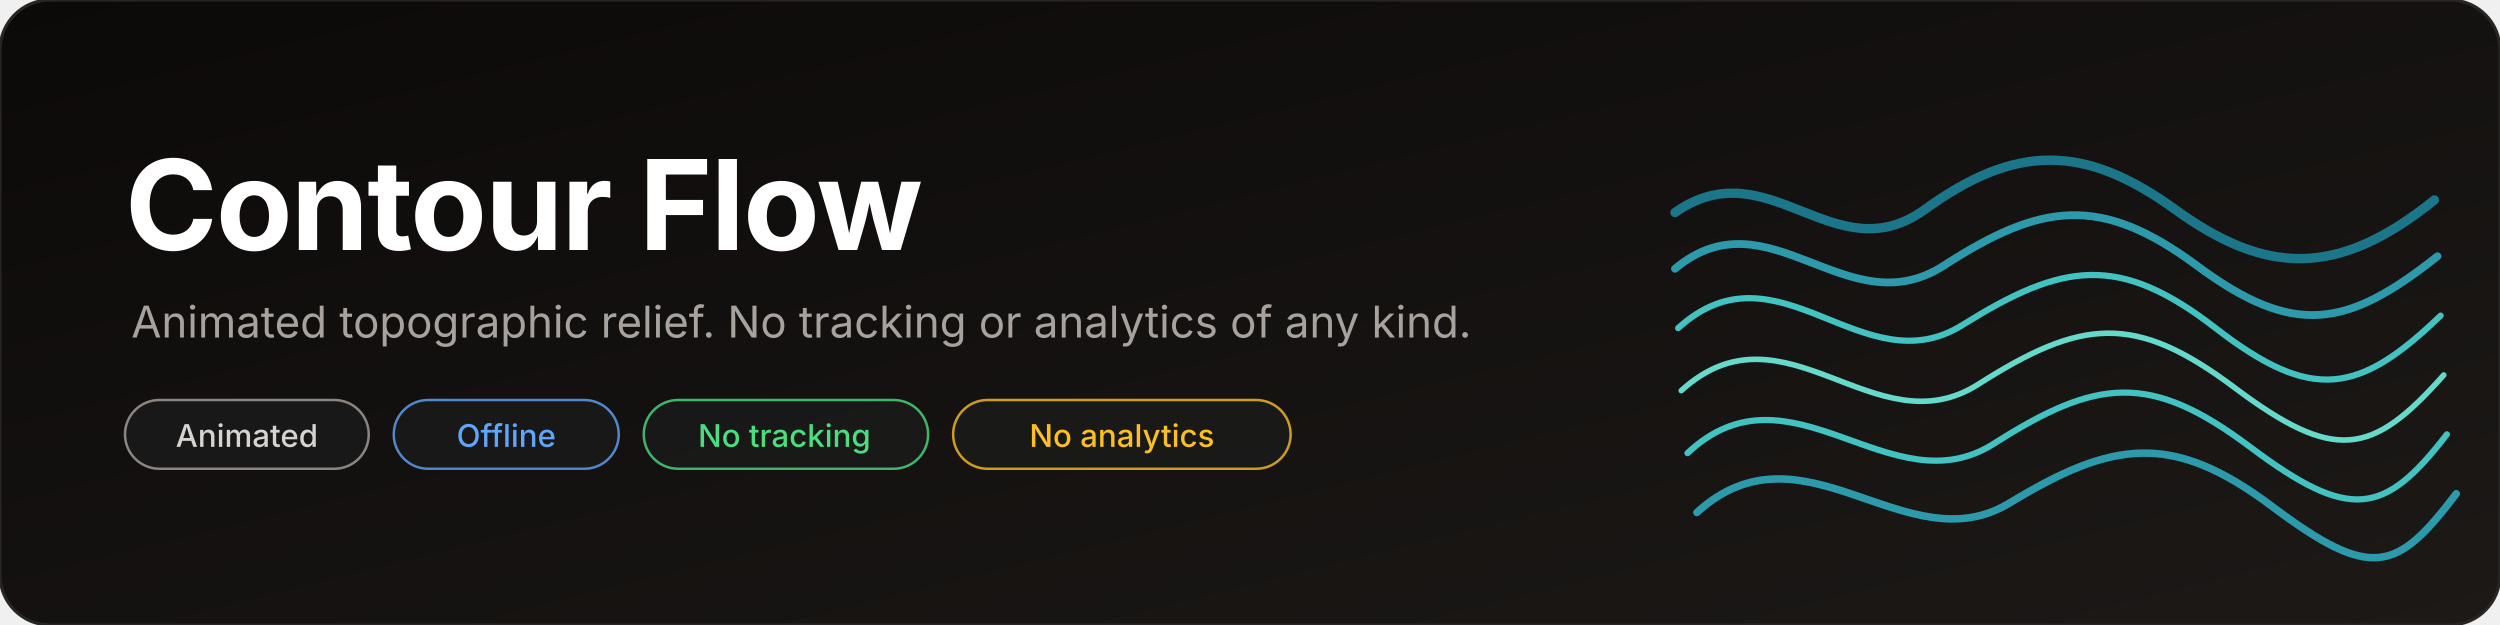
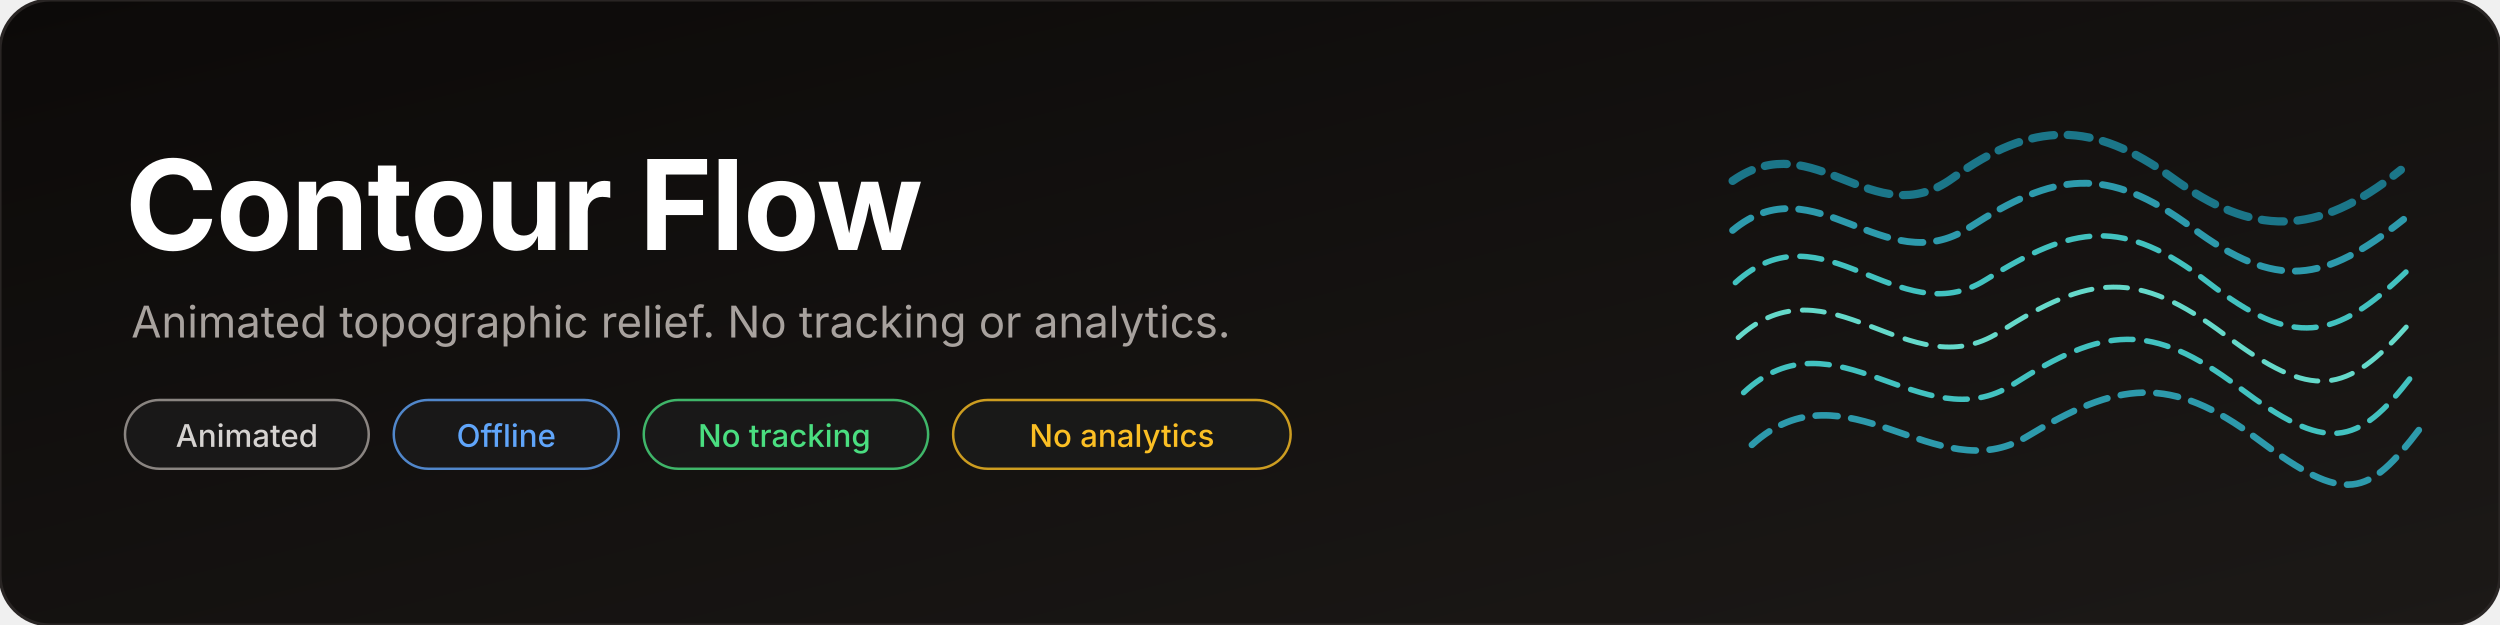
<svg xmlns="http://www.w3.org/2000/svg" viewBox="0 0 800 200" role="img" aria-labelledby="title desc">
+   <style>@keyframes contour-flow{from{stroke-dashoffset:0}to{stroke-dashoffset:-52}}.flow{stroke-dasharray:8 5;animation:contour-flow 6.5s linear infinite;transform-box:fill-box;transform-origin:center}.flow1{animation-duration:8s;animation-delay:-2s}.flow2{animation-duration:10s;animation-delay:-4s}@media(prefers-reduced-motion:reduce){.flow{animation:none}}</style>
  <defs>
    <linearGradient id="background" x2="1" y2="1">
      <stop stop-color="#0c0a09" />
      <stop offset="1" stop-color="#1c1917" />
    </linearGradient>
  </defs>
  <rect width="800" height="200" rx="16" fill="url(#background)" stroke="#292524" />
  <text x="40" y="80" fill="#fff" font-family="system-ui,-apple-system,'Segoe UI',sans-serif" font-size="40" font-weight="700" letter-spacing="-.5">Contour Flow</text>
-   <text x="42" y="108" fill="#a8a29e" font-family="system-ui,-apple-system,'Segoe UI',sans-serif" font-size="14">Animated topographic relief. No tracking or analytics of any kind.</text>
+   <text x="42" y="108" fill="#a8a29e" font-family="system-ui,-apple-system,'Segoe UI',sans-serif" font-size="14">Animated topographic relief. No tracking or analytics.</text>
  <g font-family="system-ui,-apple-system,'Segoe UI',sans-serif" font-size="10" font-weight="500" text-anchor="middle">
    <rect x="40" y="128" width="78" height="22" rx="11" fill="#1a1a1a" opacity=".8" stroke="#a8a29e" stroke-width=".8" />
    <text x="79" y="143" fill="#d6d3d1">Animated</text>
    <rect x="126" y="128" width="72" height="22" rx="11" fill="#1a1a1a" opacity=".8" stroke="#60a5fa" stroke-width=".8" />
    <text x="162" y="143" fill="#60a5fa">Offline</text>
    <rect x="206" y="128" width="91" height="22" rx="11" fill="#1a1a1a" opacity=".8" stroke="#4ade80" stroke-width=".8" />
    <text x="251" y="143" fill="#4ade80">No tracking</text>
    <rect x="305" y="128" width="108" height="22" rx="11" fill="#1a1a1a" opacity=".8" stroke="#fbbf24" stroke-width=".8" />
    <text x="359" y="143" fill="#fbbf24">No analytics</text>
  </g>
-   <g transform="translate(548 42)" fill="none" stroke-linecap="round">
-     <path d="M-12 26 C18 5 39 46 68 25 S119 4 148 25 S200 47 231 22" stroke="#1b7689" stroke-width="3" />
-     <path d="M-12 44 C18 19 43 63 74 43 S124 20 155 43 S203 63 232 40" stroke="#2d9aac" stroke-width="2.5" />
-     <path d="M-11 63 C21 34 48 82 80 62 S130 39 161 63 S207 84 233 59" stroke="#42c2c0" stroke-width="2" />
-     <path d="M-10 83 C23 53 52 102 85 81 S135 58 167 82 S211 104 234 78" stroke="#65d9ca" stroke-width="1.8" />
-     <path d="M-8 103 C25 72 57 121 90 100 S140 77 172 101 S215 123 235 97" stroke="#42c2c0" stroke-width="2" />
-     <path d="M-5 122 C29 91 62 139 95 119 S147 96 179 120 S219 141 238 116" stroke="#2d9aac" stroke-width="2.4" />
+   <g transform="translate(565 35) scale(.88)" fill="none" stroke-linecap="round">
+     <path d="M-12 26 C18 5 39 46 68 25 S119 4 148 25 S200 47 231 22" stroke="#1b7689" stroke-width="3" class="flow flow0" />
+     <path d="M-12 44 C18 19 43 63 74 43 S124 20 155 43 S203 63 232 40" stroke="#2d9aac" stroke-width="2.5" class="flow flow1" />
+     <path d="M-11 63 C21 34 48 82 80 62 S130 39 161 63 S207 84 233 59" stroke="#42c2c0" stroke-width="2" class="flow flow2" />
+     <path d="M-10 83 C23 53 52 102 85 81 S135 58 167 82 S211 104 234 78" stroke="#65d9ca" stroke-width="1.8" class="flow flow0" />
+     <path d="M-8 103 C25 72 57 121 90 100 S140 77 172 101 S215 123 235 97" stroke="#42c2c0" stroke-width="2" class="flow flow1" />
+     <path d="M-5 122 C29 91 62 139 95 119 S147 96 179 120 S219 141 238 116" stroke="#2d9aac" stroke-width="2.4" class="flow flow2" />
  </g>
</svg>
